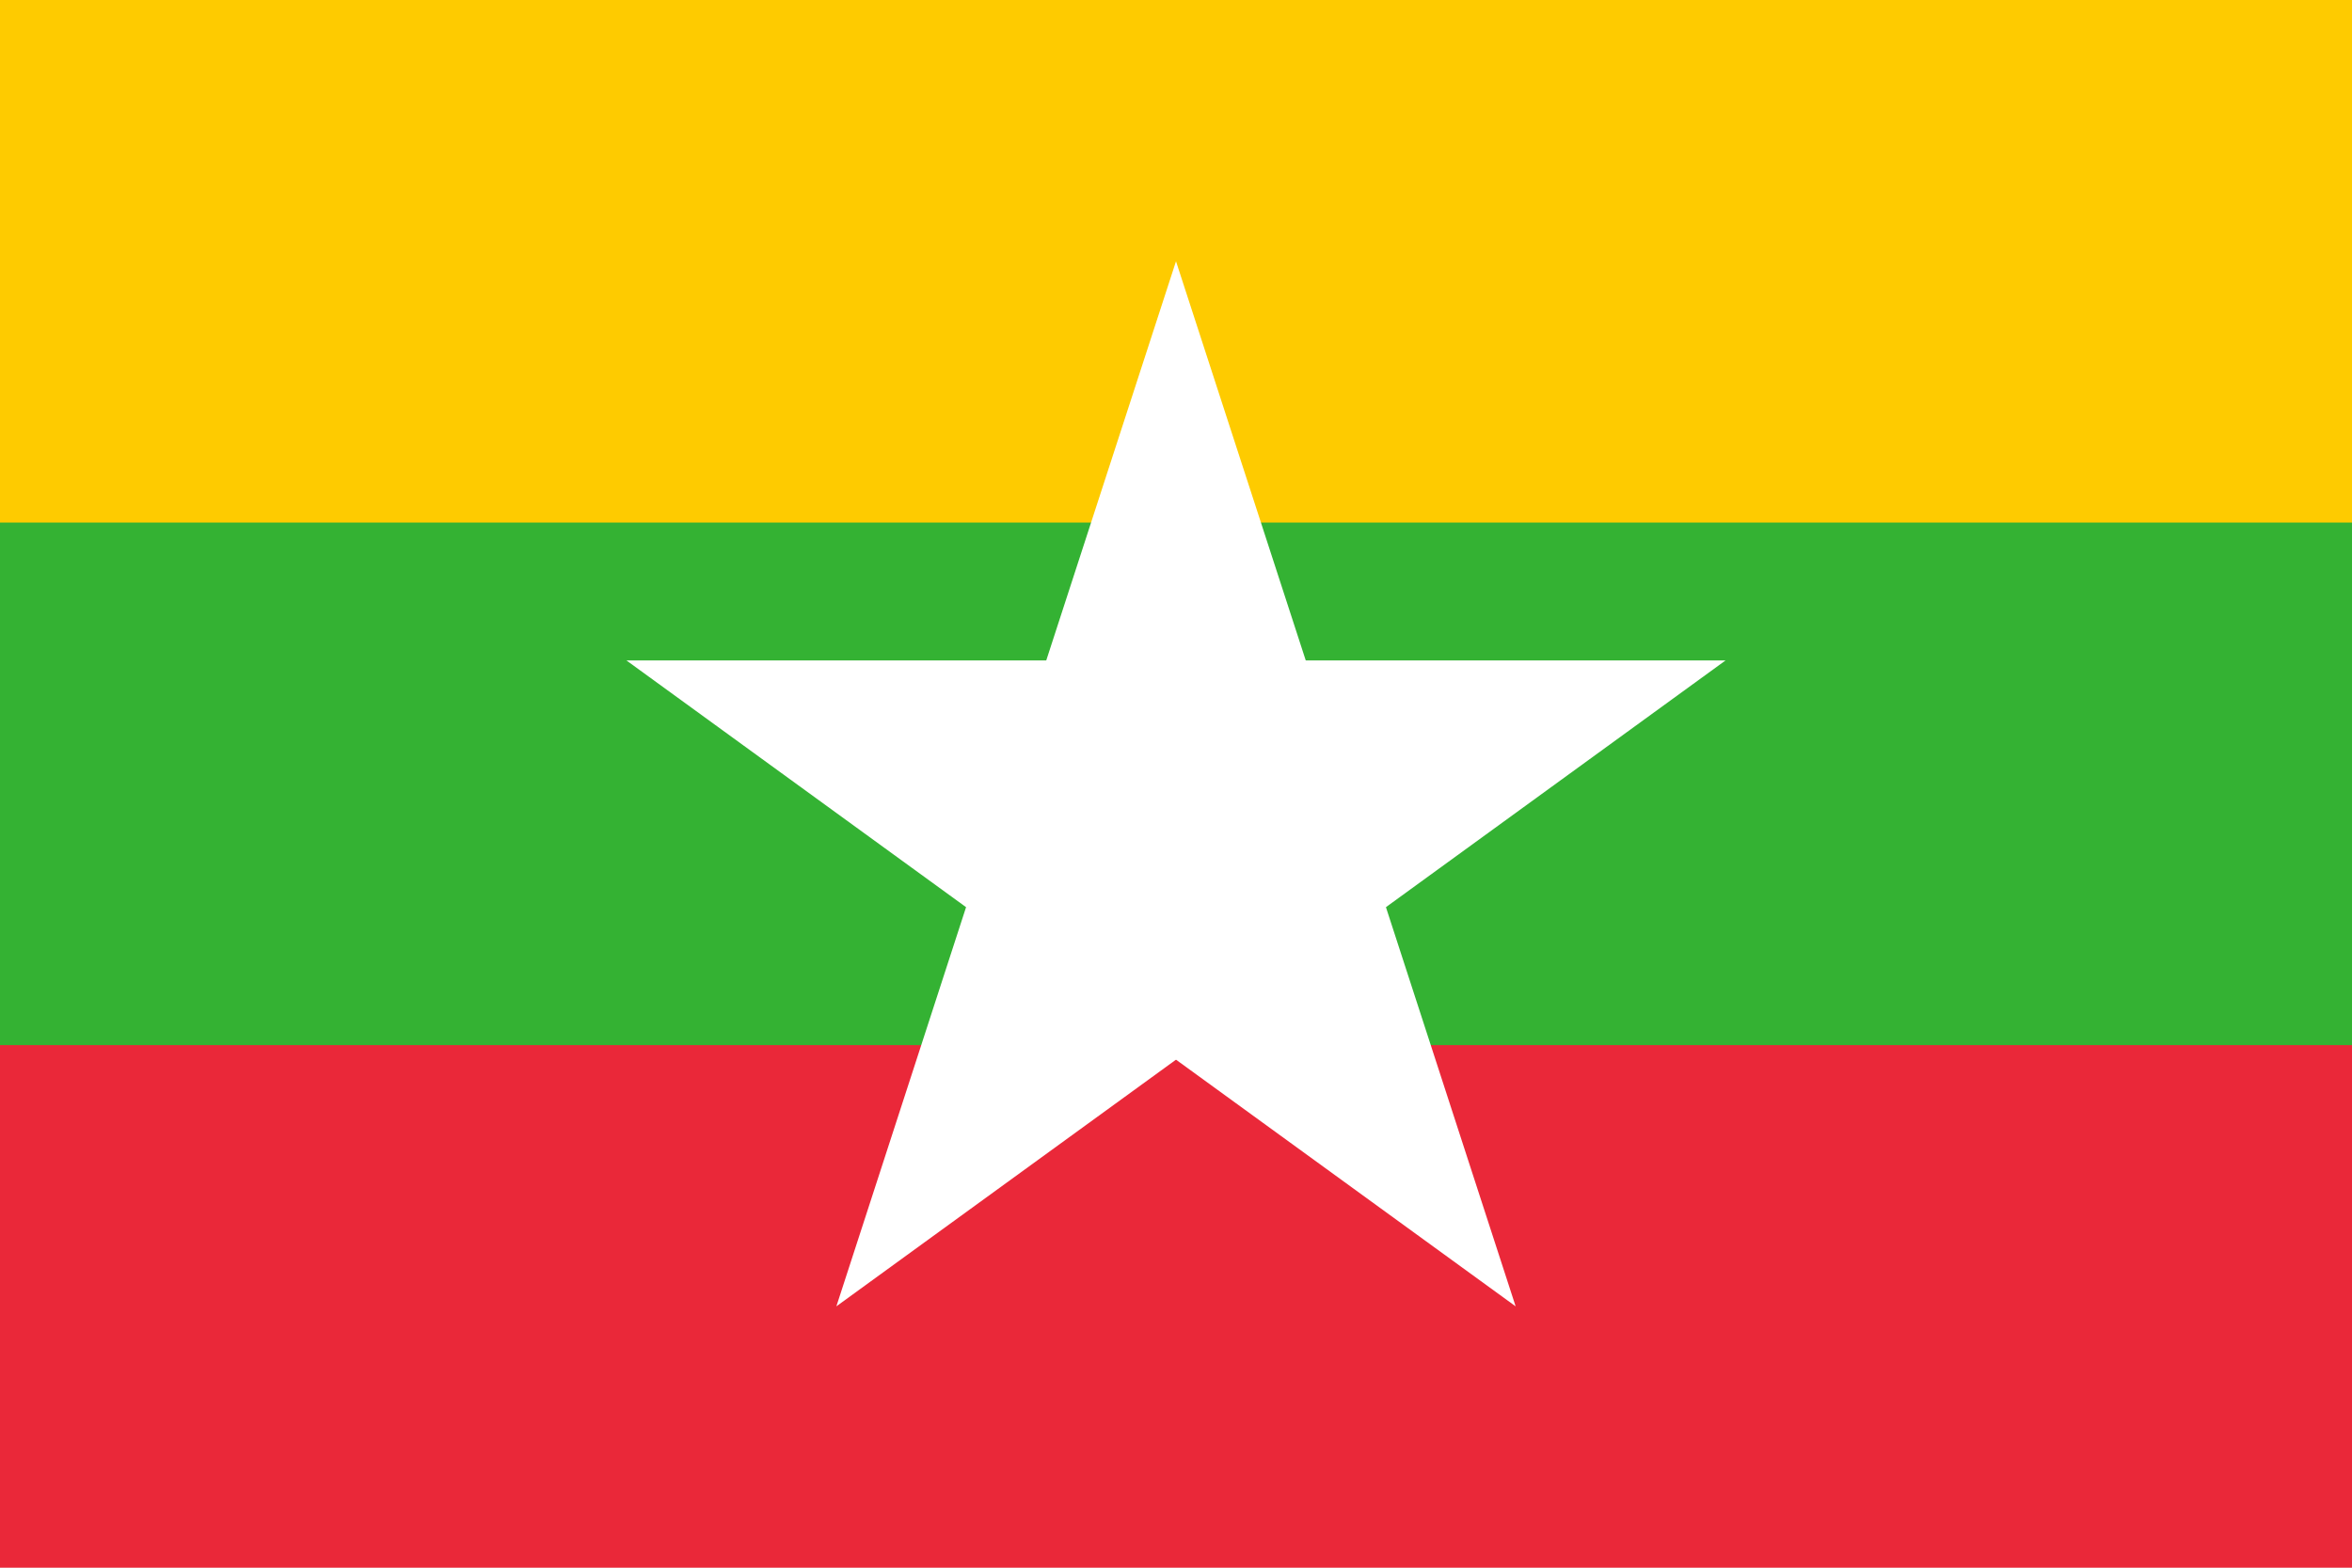
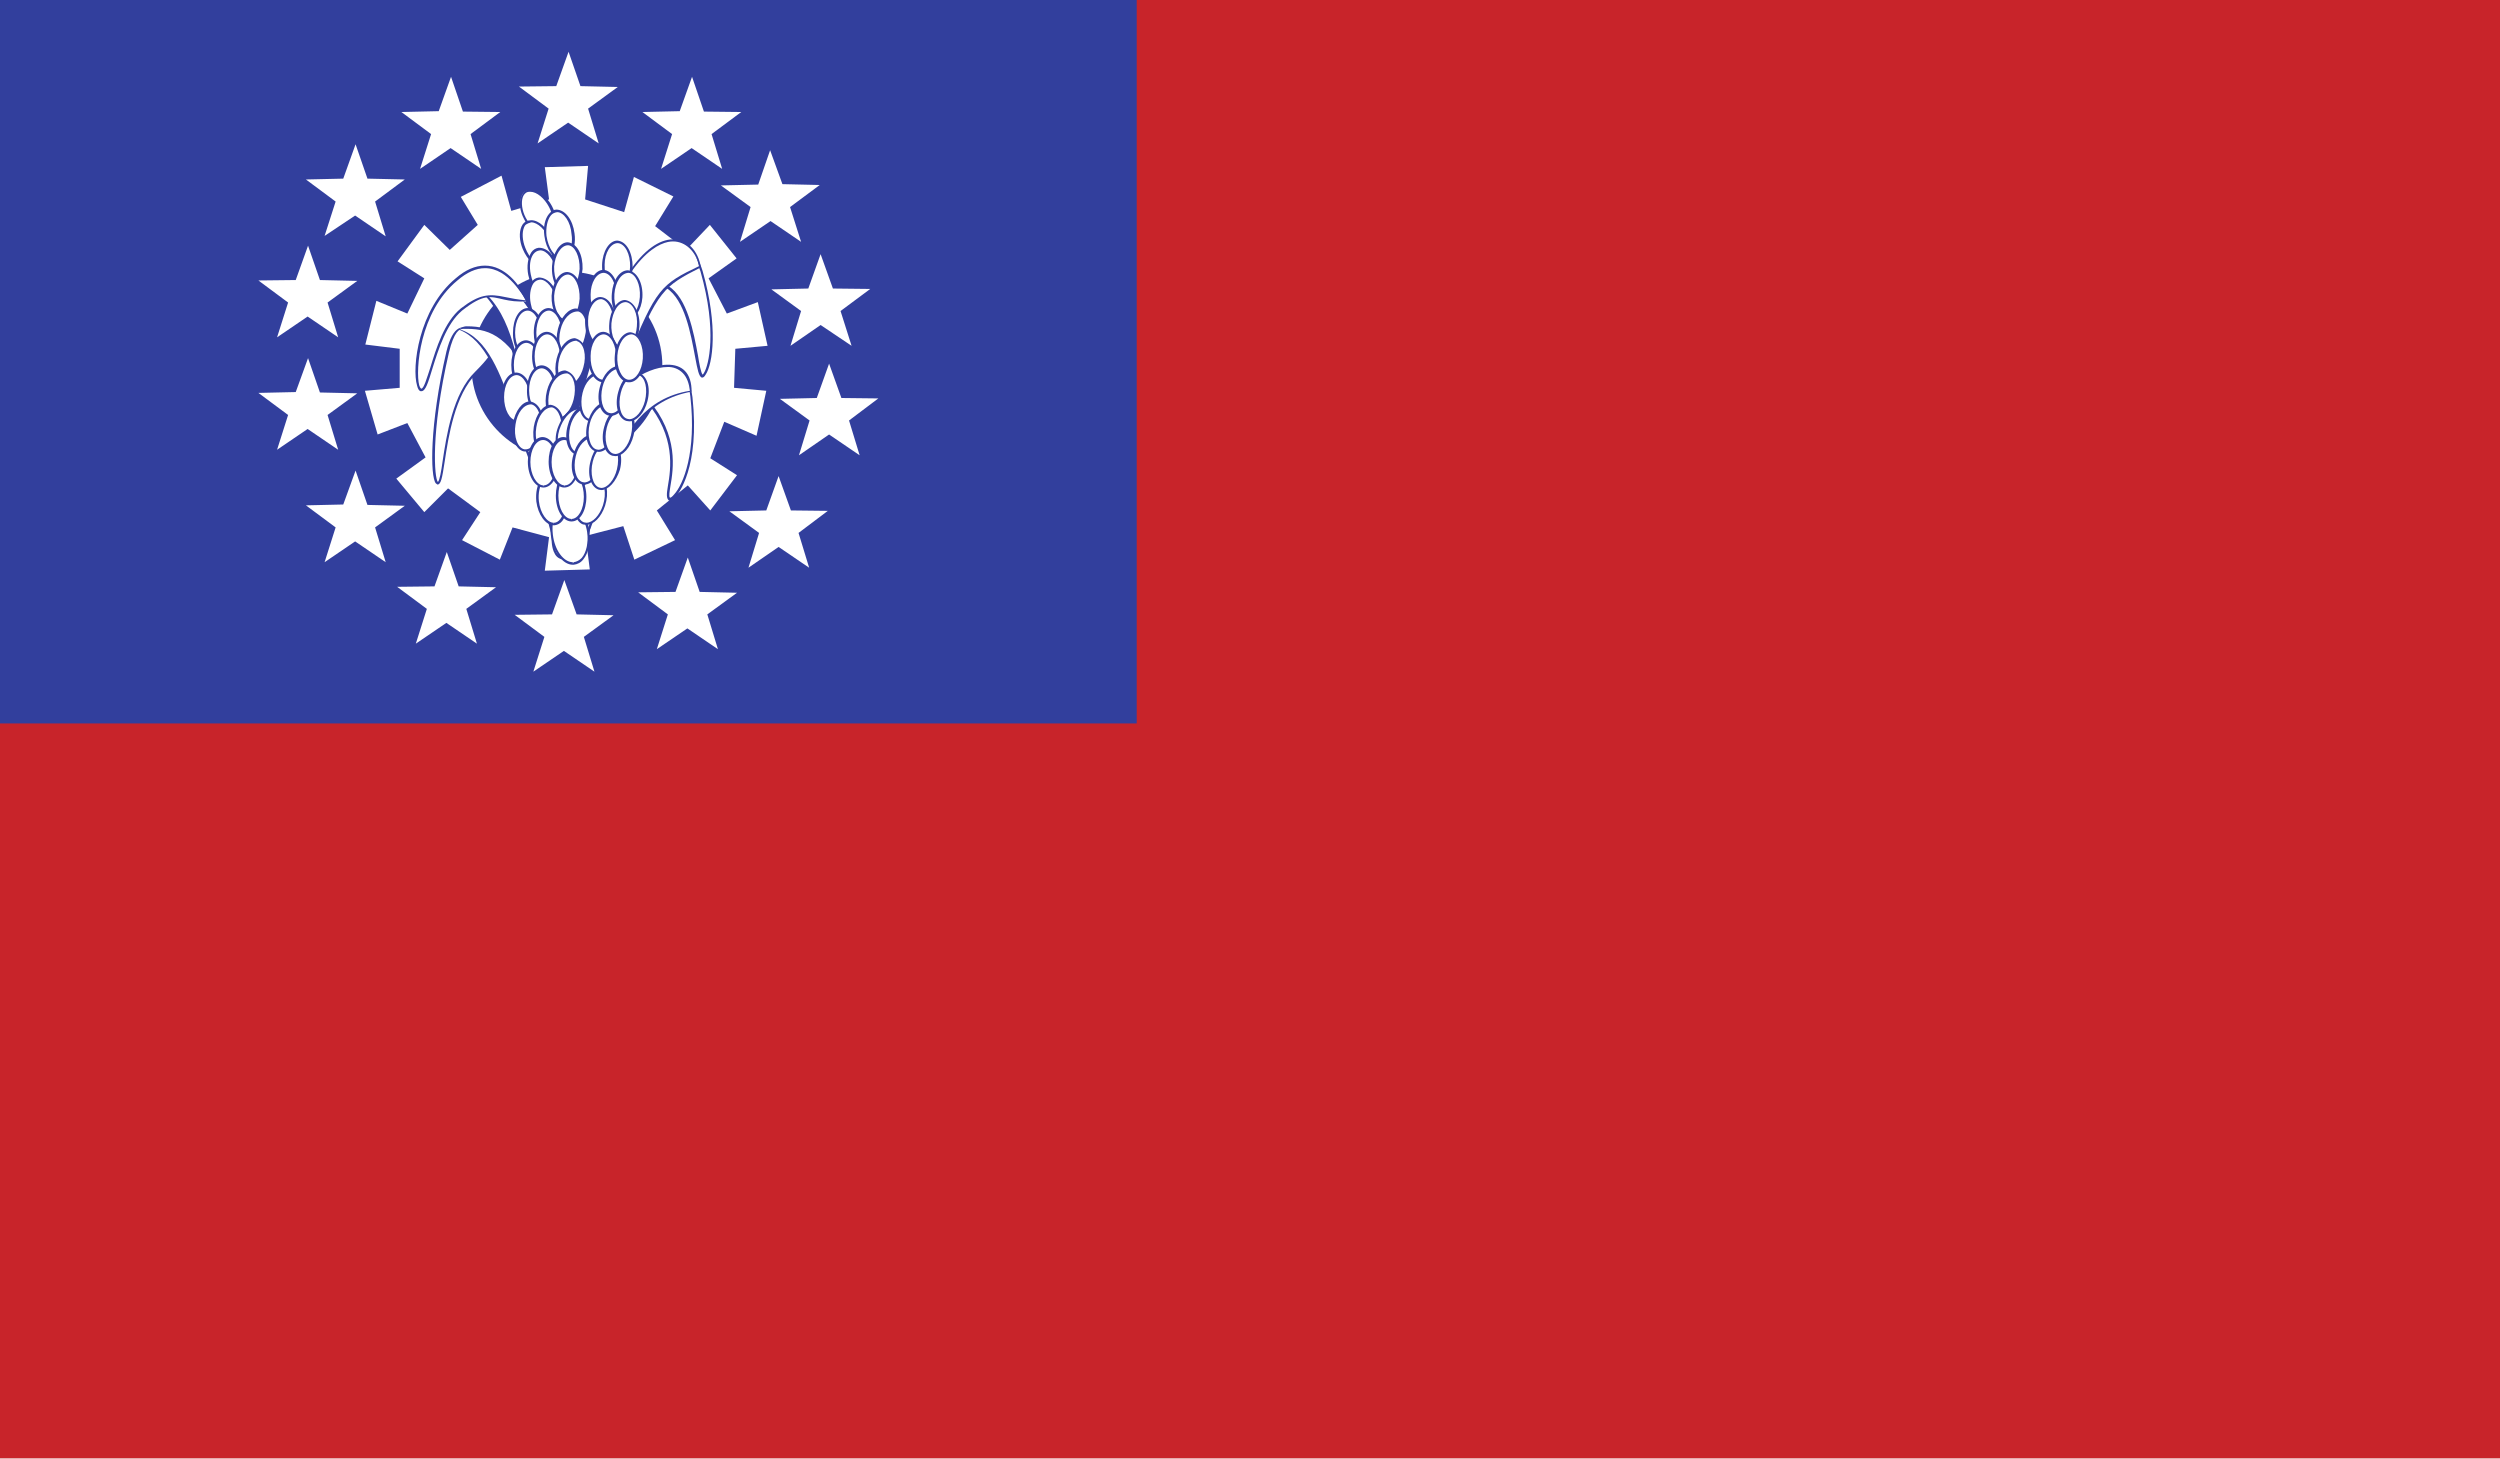
- <svg xmlns="http://www.w3.org/2000/svg" xmlns:xlink="http://www.w3.org/1999/xlink" viewBox="0 0 18 12">
-   <rect width="18" height="6" fill="#FECB00" />
-   <rect width="18" height="6" y="6" fill="#EA2839" />
-   <rect width="18" height="4" y="4" fill="#34B233" />
-   <g transform="translate(9,6.422)scale(4.422)">
-     <polygon id="pt" points="-0.325,0 0,-1 0.325,0" fill="#FFF" />
-     <use xlink:href="#pt" transform="rotate(-144)" />
-     <use xlink:href="#pt" transform="rotate(-72)" />
-     <use xlink:href="#pt" transform="rotate(72)" />
-     <use xlink:href="#pt" transform="rotate(144)" />
-   </g>
+ <svg xmlns="http://www.w3.org/2000/svg" viewBox="0 0 58.92 34.37">
+   <path fill="#c8242a" d="M0 0h58.92v34.37H0z" />
+   <path fill="#323f9d" d="M0 0h26.79v17.05H0z" />
+   <path d="M15.61 8.62c0 1.22-1.01 2.22-2.25 2.22s-2.25-.99-2.25-2.22 1.01-2.22 2.25-2.22 2.25.99 2.25 2.22m-7-.5l.26-1.03.73.3.4-.83-.63-.4.63-.86.6.59.66-.59-.4-.66.96-.5.23.83.89-.27-.1-.76 1.02-.03-.07.79.92.3.23-.83.93.46-.43.7.73.56.56-.59.63.79-.66.47.43.83.73-.27.23 1.03-.76.07-.03.92.76.07-.23 1.06-.76-.33-.33.86.63.4-.63.83-.53-.59-.73.59.43.7-.96.46-.26-.79-.89.23.1.79-1.06.03.1-.79-.86-.23-.3.76-.89-.46.43-.66-.76-.56-.56.56-.66-.79.69-.5-.43-.81-.7.27-.3-1.03.82-.07v-.92l-.81-.1zM14.11 3.38l-.72-.49-.72.49.26-.82-.7-.52.88-.01.29-.81.28.81.88.02-.7.51zM14.01 15.83l-.72-.49-.72.49.26-.82-.7-.52.88-.01.29-.81.29.81.87.02-.7.51zM17.02 3.98l-.72-.49-.72.49.26-.82-.7-.52.88-.02.29-.81.28.82.88.01-.7.52zM16.92 15.3l-.72-.49-.72.49.26-.82-.7-.52.88-.01.29-.81.28.81.88.02-.7.51zM11.34 3.98l-.72-.49-.72.49.26-.82-.7-.52.88-.02.29-.81.28.82.88.01-.7.52zM11.24 15.17l-.72-.49-.72.49.26-.82-.7-.52.88-.01.29-.81.28.81.88.02-.7.51zM9.09 5.57l-.72-.49-.72.48.26-.81-.7-.52.88-.02.29-.81.28.81.88.02-.7.52zM9.09 13.25l-.72-.49-.72.49.26-.82-.7-.52.88-.02.29-.8.28.81.88.02-.7.51zM7.97 7.95l-.72-.49-.72.49.26-.82-.7-.52.88-.01.29-.81.28.81.88.02-.7.51zM7.97 10.6l-.72-.49-.72.49.26-.82-.7-.52.88-.02.29-.8.28.81.88.02-.7.51zM17.44 5.7l.72-.49.72.49-.26-.82.7-.52-.88-.02-.29-.8-.28.81-.88.02.7.51zM17.64 13.38l.71-.49.72.49-.25-.82.69-.52-.87-.01-.29-.81-.29.81-.87.02.7.51zM18.63 8.15l.71-.49.73.49-.26-.82.7-.52-.88-.01-.29-.81-.29.81-.87.02.7.51zM18.83 10.73l.71-.49.72.49-.25-.82.69-.52-.87-.01-.29-.81-.29.81-.87.02.7.51z" fill-rule="evenodd" clip-rule="evenodd" fill="#fff" />
+   <path d="M16.53 6.41c.45 1.59.14 2.45.02 2.47-.15-.07-.17-1.69-.82-2.1-.62-.38-.25-.75-.08-.89.17-.09.69-.15.88.52" fill-rule="evenodd" clip-rule="evenodd" fill="#fff" />
+   <path d="M16.54 8.9c-.07-.03-.1-.18-.16-.5-.1-.53-.24-1.33-.67-1.61-.22-.14-.34-.29-.35-.45-.01-.16.08-.32.27-.49.04-.02.13-.05.26-.05.19 0 .52.08.67.59.37 1.3.24 2.19.07 2.44-.03.05-.05.07-.09.07zm-.65-3.04c-.12 0-.2.03-.23.04-.17.15-.25.29-.24.44.01.14.12.28.33.4.45.28.6 1.1.7 1.64.03.19.07.41.11.45.01-.01.02-.02.03-.04.11-.17.32-.98-.08-2.39-.15-.46-.45-.54-.62-.54" fill="#323f9d" />
+   <path d="M14.81 8.48c-1.16 2.63-.71 4.4-1.15 4.39-.45.01-.57-1.63.26-4.37 1.06-3.45 2.4-3.16 2.56-2.19-.88.41-1 .52-1.67 2.17" fill-rule="evenodd" clip-rule="evenodd" fill="#fff" />
+   <path d="M13.67 12.9c-.08 0-.15-.04-.2-.11-.3-.41-.29-1.92.43-4.3.55-1.78 1.28-2.85 1.97-2.85.33 0 .58.26.65.66-.89.45-1.01.55-1.68 2.19-.68 1.53-.8 2.79-.88 3.55-.06.55-.09.86-.29.86m2.19-7.21c-.25 0-1.11.2-1.91 2.81-.69 2.25-.74 3.84-.44 4.25.04.06.09.09.15.09h.01c.15 0 .18-.3.23-.81.08-.76.21-2.02.89-3.57.67-1.66.79-1.76 1.69-2.19-.08-.34-.32-.58-.62-.58" fill="#323f9d" />
+   <path d="M16.3 9.35c.19 1.7-.38 2.44-.52 2.42-.17-.11.47-1.16-.51-2.32-.56-.65.05-.41.28-.5.21-.02.66-.31.75.4" fill-rule="evenodd" clip-rule="evenodd" fill="#fff" />
+   <path d="M15.78 11.8h-.01c-.07-.05-.06-.16-.03-.34.07-.41.19-1.17-.5-1.99-.2-.23-.27-.36-.23-.44.03-.08.15-.08.28-.08.12 0 .19 0 .24-.02l.15-.03c.08-.02.17-.04.25-.04.22 0 .35.16.39.5.18 1.66-.34 2.29-.4 2.35-.03.04-.09.09-.14.09M15.33 9c-.15 0-.24 0-.26.05-.02.04.01.13.22.38.71.84.58 1.62.51 2.03-.02.13-.04.24-.01.27.02 0 .05-.02.1-.08.21-.23.53-.98.38-2.31-.05-.41-.21-.45-.33-.45-.08 0-.17.02-.24.04-.06.02-.11.03-.15.03-.06.04-.14.04-.22.04z" fill="#323f9d" />
+   <path d="M14.41 11.03c-.45 1.03-.64 2.27-1.16 2.12-.54-.14-.02-1.89.67-3.12.85-1.49 2.38-1.88 2.35-.8-1.05.17-1.52.97-1.86 1.8" fill-rule="evenodd" clip-rule="evenodd" fill="#fff" />
+   <path d="M13.33 13.19c-.03 0-.06 0-.09-.01-.09-.02-.15-.08-.19-.18-.21-.51.26-1.95.84-2.98.71-1.25 1.86-1.68 2.25-1.28.11.11.16.28.16.49-1.06.19-1.52.98-1.86 1.81-.13.29-.24.61-.34.9-.24.7-.43 1.25-.77 1.25m2.4-4.54c-.49 0-1.27.48-1.79 1.4-.56.99-1.05 2.44-.84 2.93.03.08.08.13.15.15.36.1.55-.49.79-1.2.1-.3.21-.61.34-.91.35-.84.82-1.64 1.88-1.81-.02-.17-.07-.32-.17-.42a.474.474 0 0 0-.36-.14" fill="#323f9d" />
+   <path d="M10.55 8.3c-.45 1.93-.35 3.13-.23 3.09.17.02.12-1.84.89-2.6.72-.73.32-.59.15-.86-.33-.14-.59-.54-.81.37" fill-rule="evenodd" clip-rule="evenodd" fill="#fff" />
+   <path d="M10.31 11.42l-.04-.03c-.13-.16-.15-1.36.25-3.1.16-.65.39-.65.67-.49.06.03.12.07.18.09.05.08.11.12.16.16.06.04.11.08.12.15.01.09-.06.23-.42.6-.51.5-.66 1.49-.75 2.08-.06.4-.09.54-.17.54zm.6-3.67c-.08 0-.21.06-.33.56-.44 1.91-.34 2.97-.26 3.05.04-.03.08-.26.11-.48.09-.6.24-1.61.77-2.12.29-.29.41-.46.4-.55 0-.04-.04-.07-.1-.11-.05-.04-.11-.08-.16-.16-.05-.01-.11-.05-.17-.09-.1-.05-.19-.1-.26-.1" fill="#323f9d" />
+   <path d="M12.32 10.38c.53 1.31.88 2.9 1.31 2.69.46-.2-.28-2.42-1.01-3.99-.63-1.24-1.1-1.39-1.79-1.35.81.32 1.07 1.6 1.49 2.65" fill-rule="evenodd" clip-rule="evenodd" fill="#fff" />
+   <path d="M13.56 13.12c-.3 0-.54-.7-.84-1.57-.13-.38-.27-.78-.42-1.15-.09-.22-.17-.45-.25-.67-.31-.88-.6-1.71-1.23-1.96.07-.07.13-.08.18-.08.61 0 1.06.22 1.64 1.38.6 1.27 1.34 3.31 1.12 3.89-.03.07-.07.12-.12.14-.02.01-.05.02-.08.02M11 7.75c-.06 0-.11 0-.17.01.67.21.96 1.05 1.28 1.94.08.22.16.45.24.67.16.38.29.78.42 1.16.27.79.53 1.54.79 1.54.02 0 .04-.01.07-.02.04-.02.07-.05.09-.11.19-.5-.43-2.39-1.12-3.84-.58-1.13-1.01-1.35-1.6-1.35" fill="#323f9d" />
+   <path d="M12.41 9.66c.4 1.66.57 3.65 1.03 3.45.48-.18-.01-2.98-.59-4.98-.5-1.59-1.27-1.57-1.98-1.61 1.14.55 1.24 1.8 1.54 3.14" fill-rule="evenodd" clip-rule="evenodd" fill="#fff" />
+   <path d="M13.38 13.15c-.32 0-.49-.89-.7-2.02-.09-.48-.19-.98-.3-1.46-.04-.19-.08-.37-.12-.55-.24-1.13-.44-2.1-1.4-2.58l.11-.05c.67.04 1.43.08 1.91 1.63.55 1.91 1.11 4.82.57 5.02l-.07.01zm-2.5-6.61c1 .44 1.21 1.42 1.45 2.56.04.18.08.36.12.55.12.48.21.99.3 1.46.19 1.02.37 1.97.64 1.97v.03l.05-.04c.43-.16.03-2.74-.61-4.95-.47-1.5-1.18-1.54-1.86-1.59l-.09.01z" fill="#323f9d" />
+   <path d="M10.76 6.58c-1.04.86-1.03 2.58-.84 2.61.21.04.32-1.37.95-1.89.67-.54.77-.24 1.53-.19-.2-.44-.79-1.26-1.64-.53" fill-rule="evenodd" clip-rule="evenodd" fill="#fff" />
+   <path d="M9.93 9.22h-.01c-.04 0-.07-.05-.09-.13-.13-.43.04-1.81.91-2.53.23-.2.46-.3.69-.3.46 0 .82.43 1 .84-.25.02-.41-.01-.55-.04-.32-.07-.47-.15-.99.26-.37.31-.56.92-.7 1.37-.1.33-.16.53-.26.53m1.5-2.9c-.21 0-.43.1-.65.29-.9.74-.99 2.13-.9 2.47.02.06.04.08.05.08.06 0 .13-.25.21-.49.14-.46.33-1.08.72-1.4.44-.34.67-.35 1.04-.27.14.03.3.06.51.08-.09-.09-.42-.76-.98-.76" fill="#323f9d" />
+   <path d="M12.97 4.87c.14.28.12.56-.05.64-.17.07-.41-.09-.56-.37-.14-.28-.12-.56.04-.64.18-.07.43.09.57.37" fill-rule="evenodd" clip-rule="evenodd" fill="#fff" />
+   <path d="M12.84 5.56c-.17 0-.38-.16-.49-.4-.1-.19-.12-.38-.07-.52.03-.07.07-.13.13-.16.18-.08.45.1.6.38.1.19.12.38.07.52-.04.07-.08.13-.14.16-.03.01-.07.02-.1.02m-.34-1.04c-.03 0-.05 0-.08.01-.04.02-.08.06-.1.12-.04.12-.02.31.07.48.13.26.37.42.52.35.05-.02.08-.06.1-.12.04-.13.02-.31-.07-.48-.11-.21-.29-.36-.44-.36" fill="#323f9d" />
+   <path d="M12.97 5.63c.11.29.07.57-.1.63-.17.06-.4-.12-.52-.41s-.07-.57.1-.63c.17-.06.41.13.52.41" fill-rule="evenodd" clip-rule="evenodd" fill="#fff" />
+   <path d="M12.8 6.31c-.18 0-.37-.18-.48-.44-.08-.19-.09-.39-.03-.53.03-.07.08-.12.15-.14l.08-.01c.18 0 .38.18.48.44.08.2.09.39.03.53-.03.07-.08.12-.15.14l-.08.01zm-.28-1.07c-.11.03-.15.06-.17.12-.05.12-.04.31.03.48.09.24.27.41.43.41v.03l.06-.04c.05-.02.09-.05.11-.11.05-.12.04-.3-.03-.49-.1-.23-.28-.4-.43-.4" fill="#323f9d" />
+   <path d="M13.51 5.51c.04.31-.08.57-.26.59-.18.02-.36-.22-.4-.53-.04-.31.08-.57.26-.59.18-.02.36.22.4.53" fill-rule="evenodd" clip-rule="evenodd" fill="#fff" />
+   <path d="M13.24 6.12c-.19 0-.37-.24-.41-.56-.03-.21.01-.4.11-.52.05-.06.11-.1.17-.1.21 0 .39.24.43.56.03.21-.01.4-.11.52-.05.06-.11.1-.17.1h-.02zM13.13 5c-.06.01-.11.03-.15.08-.08.1-.12.29-.1.48.04.28.19.51.35.51v.03l.01-.03c.05 0 .1-.03.14-.08.08-.1.12-.29.09-.47-.02-.29-.18-.52-.34-.52" fill="#323f9d" />
+   <path d="M13.14 6.37c.06.31-.03.58-.21.6-.18.03-.38-.2-.44-.5s.03-.58.21-.6c.18-.03.37.2.44.5" fill-rule="evenodd" clip-rule="evenodd" fill="#fff" />
+   <path d="M12.89 7.01c-.19 0-.38-.23-.44-.53-.04-.2-.01-.4.07-.53.04-.06.1-.1.17-.11.23-.01.41.22.47.52.04.2.02.4-.07.52-.04.07-.1.1-.17.11l-.03.02zm-.16-1.11c-.08.01-.12.04-.16.09-.08.11-.1.29-.06.48.05.27.22.48.38.48v.03l.03-.03c.05-.01.1-.04.13-.09.08-.11.1-.29.06-.48-.06-.27-.22-.48-.38-.48" fill="#323f9d" />
+   <path d="M13.14 7.07c.06.31-.03.58-.21.6-.18.03-.38-.2-.44-.5-.06-.31.03-.58.21-.61.18-.02.37.2.44.51" fill-rule="evenodd" clip-rule="evenodd" fill="#fff" />
+   <path d="M12.89 7.7c-.19 0-.37-.23-.43-.53-.04-.21-.02-.4.07-.52.04-.07.1-.1.17-.11.22 0 .41.23.47.52.04.2.01.4-.07.52-.04.06-.1.1-.17.11l-.04.01zm-.16-1.11c-.08.01-.12.04-.16.09-.07.11-.1.29-.06.48.05.27.22.48.38.48v.03l.03-.03c.05-.01.1-.04.13-.09.08-.11.1-.29.06-.48-.06-.27-.22-.48-.38-.48" fill="#323f9d" />
+   <path d="M13.69 6.34c-.02.31-.18.55-.36.53-.18-.02-.32-.28-.3-.59.02-.31.18-.55.36-.53.18.02.31.28.3.59" fill-rule="evenodd" clip-rule="evenodd" fill="#fff" />
+   <path d="M13.35 6.9h-.02c-.2-.02-.34-.29-.32-.63.02-.31.18-.56.37-.56.22.02.36.29.35.63-.03.32-.19.56-.38.56m.04-1.12c-.17 0-.31.23-.33.5-.01.3.11.55.27.57l.02.03v-.03c.16 0 .29-.23.31-.51.01-.29-.11-.55-.27-.56z" fill="#323f9d" />
+   <path d="M13.69 7.04c-.02.31-.18.55-.36.53-.18-.02-.32-.28-.3-.59.02-.31.18-.55.36-.53.18.01.31.28.3.59" fill-rule="evenodd" clip-rule="evenodd" fill="#fff" />
+   <path d="M13.35 7.6h-.02c-.2-.02-.34-.3-.33-.63.02-.31.18-.56.37-.56.22.02.36.29.35.63-.02.32-.18.56-.37.56m.04-1.13c-.17 0-.31.23-.33.5-.01.29.11.55.27.56l.02.03v-.02c.16 0 .29-.22.31-.5.01-.3-.11-.55-.27-.57z" fill="#323f9d" />
+   <path d="M12.77 7.87c0 .31-.15.56-.33.55-.18-.01-.33-.27-.33-.58 0-.31.15-.56.33-.55.18.01.33.27.33.58" fill-rule="evenodd" clip-rule="evenodd" fill="#fff" />
+   <path d="M12.45 8.45h-.01c-.2-.01-.36-.28-.35-.61 0-.33.15-.58.35-.58.21.01.37.28.37.61-.01.32-.17.58-.36.58m-.01-1.13c-.17 0-.3.23-.3.52 0 .29.14.54.3.55l.01.03v-.03c.16 0 .29-.23.29-.52 0-.29-.13-.54-.3-.55" fill="#323f9d" />
+   <path d="M13.27 7.87c0 .31-.15.56-.33.55-.18-.01-.33-.27-.33-.58 0-.31.15-.56.33-.55.18.01.33.27.33.58" fill-rule="evenodd" clip-rule="evenodd" fill="#fff" />
+   <path d="M12.94 8.45h-.01c-.2-.01-.35-.27-.35-.61 0-.33.16-.58.35-.58.21.01.37.28.36.61 0 .33-.15.58-.35.58m0-1.13c-.17 0-.3.23-.3.52 0 .29.13.54.3.55l.01.03v-.03c.16 0 .29-.23.29-.52 0-.29-.14-.54-.3-.55" fill="#323f9d" />
+   <path d="M13.81 7.96c-.08.3-.28.5-.46.45-.17-.05-.25-.34-.17-.64.08-.3.28-.5.46-.45.17.05.25.33.17.64" fill-rule="evenodd" clip-rule="evenodd" fill="#fff" />
+   <path d="M13.41 8.44l-.07-.01c-.19-.06-.27-.36-.19-.68.07-.28.25-.48.43-.48.26.07.34.37.26.69-.07.28-.25.48-.43.48m.21-1.1c-.19 0-.35.18-.41.43-.07.28 0 .56.15.61l.05.01c.15 0 .31-.19.37-.44.08-.29.01-.56-.15-.61h-.01z" fill="#323f9d" />
+   <path d="M12.74 8.63c0 .31-.15.56-.33.55-.18-.01-.33-.27-.33-.58 0-.31.15-.56.33-.55.18.01.33.27.33.58" fill-rule="evenodd" clip-rule="evenodd" fill="#fff" />
+   <path d="M12.42 9.21h-.02c-.2-.01-.35-.27-.35-.61 0-.33.15-.58.35-.58.21.01.37.28.36.61 0 .33-.15.58-.34.58m-.01-1.13c-.17 0-.3.23-.3.52 0 .29.13.54.3.55l.01.03v-.03c.16 0 .29-.23.29-.52 0-.29-.13-.54-.3-.55" fill="#323f9d" />
+   <path d="M13.23 8.43c0 .31-.15.56-.33.55-.18-.01-.33-.27-.33-.58 0-.31.15-.56.33-.55.19.01.33.27.33.58" fill-rule="evenodd" clip-rule="evenodd" fill="#fff" />
+   <path d="M12.91 9.01h-.01c-.2-.01-.36-.28-.36-.61 0-.33.15-.58.35-.58.21.01.37.28.36.61.01.33-.15.58-.34.58m-.01-1.13c-.17 0-.3.23-.3.52 0 .29.13.54.3.55l.01.03v-.03c.16 0 .29-.23.29-.52 0-.29-.13-.54-.3-.55z" fill="#323f9d" />
+   <path d="M13.78 8.65c-.08.3-.28.5-.46.45-.17-.05-.25-.34-.17-.64.08-.3.28-.5.46-.45.17.05.25.34.17.64" fill-rule="evenodd" clip-rule="evenodd" fill="#fff" />
+   <path d="M13.38 9.14l-.07-.01c-.19-.06-.27-.36-.19-.68.07-.28.25-.48.43-.48.26.07.34.37.26.69-.08.27-.26.48-.43.48m.21-1.11c-.19 0-.35.19-.41.43-.07.28 0 .56.15.61l.05.01c.15 0 .31-.19.37-.43.08-.28.01-.56-.15-.61-.01 0-.01-.01-.01-.01" fill="#323f9d" />
+   <path d="M13.85 12.54c.05.39-.1.72-.34.74-.24.02-.46-.29-.51-.68-.05-.39.11-.72.34-.74.24-.01.47.29.51.68" fill-rule="evenodd" clip-rule="evenodd" fill="#fff" />
+   <path d="M13.5 13.31c-.24 0-.47-.31-.52-.71-.03-.26.02-.5.14-.64.06-.08.14-.12.23-.13.27 0 .5.31.54.7.03.26-.02.5-.14.65-.06.08-.14.12-.23.13h-.02zm-.14-1.42c-.09.01-.15.04-.2.11-.11.13-.16.36-.13.6.04.36.25.65.47.65v.03l.02-.03c.07-.01.13-.04.19-.1.11-.13.16-.36.13-.6-.06-.37-.27-.66-.48-.66" fill="#323f9d" />
+   <path d="M12.51 9.39c0 .31-.15.56-.33.55-.18-.01-.33-.27-.33-.58 0-.31.15-.56.33-.55.18.01.33.27.33.58" fill-rule="evenodd" clip-rule="evenodd" fill="#fff" />
+   <path d="M12.18 9.97h-.01c-.2-.01-.36-.28-.35-.61 0-.33.15-.58.35-.58.21.01.37.28.37.61-.01.33-.16.58-.36.58m0-1.13c-.17 0-.3.23-.3.52 0 .29.13.54.3.55l.01.03v-.03c.16 0 .29-.23.29-.52 0-.29-.14-.54-.3-.55z" fill="#323f9d" />
+   <path d="M13.1 9.23c0 .31-.15.56-.33.55-.18-.01-.33-.27-.33-.58 0-.31.15-.56.33-.55.18.01.33.27.33.58" fill-rule="evenodd" clip-rule="evenodd" fill="#fff" />
+   <path d="M12.78 9.8h-.01c-.2-.01-.36-.28-.35-.61 0-.33.15-.58.35-.58.21.01.37.28.36.61 0 .33-.16.58-.35.58m-.01-1.12c-.17 0-.3.23-.3.52 0 .29.14.54.3.55l.01.03v-.03c.16 0 .29-.23.29-.52 0-.3-.13-.54-.3-.55z" fill="#323f9d" />
+   <path d="M13.55 9.41c-.08.3-.28.5-.46.45-.17-.05-.25-.34-.17-.64.08-.3.28-.5.46-.45.17.05.25.34.17.64" fill-rule="evenodd" clip-rule="evenodd" fill="#fff" />
+   <path d="M13.15 9.9l-.07-.01c-.19-.06-.27-.36-.19-.68.07-.28.25-.48.43-.48.26.07.34.37.26.69-.08.27-.26.48-.43.48m.21-1.1c-.19 0-.35.18-.41.43-.07.28 0 .56.15.61l.05.01c.15 0 .31-.19.37-.44.07-.29.01-.56-.15-.61h-.01z" fill="#323f9d" />
+   <path d="M12.76 10.12c-.05.31-.23.53-.41.49-.18-.04-.28-.31-.24-.62.05-.31.23-.53.41-.49.19.04.29.31.24.62" fill-rule="evenodd" clip-rule="evenodd" fill="#fff" />
+   <path d="M12.39 10.64h-.04c-.2-.04-.31-.33-.26-.66.05-.3.22-.52.4-.52.24.04.35.34.3.66-.04.3-.22.52-.4.52m.13-1.11c-.18 0-.33.2-.37.47-.05.29.05.56.21.59h.03c.15 0 .3-.21.34-.47.05-.29-.05-.56-.21-.59z" fill="#323f9d" />
+   <path d="M13.25 10.2c-.05.31-.23.53-.41.49-.18-.04-.28-.32-.24-.62.05-.31.23-.53.41-.49.19.03.29.31.24.62" fill-rule="evenodd" clip-rule="evenodd" fill="#fff" />
+   <path d="M12.88 10.72h-.04c-.2-.04-.31-.33-.26-.66.05-.3.22-.52.4-.52.24.04.35.34.3.66-.05.3-.22.52-.4.52m.13-1.12c-.18 0-.33.21-.37.47-.05.29.05.56.21.59h.03c.15 0 .3-.21.34-.47.05-.28-.05-.55-.21-.59z" fill="#323f9d" />
+   <path d="M13.79 10.3c-.12.29-.36.45-.52.37-.16-.08-.19-.38-.07-.66.12-.29.36-.45.52-.37.16.08.19.37.07.66" fill-rule="evenodd" clip-rule="evenodd" fill="#fff" />
+   <path d="M13.36 10.72c-.04 0-.07-.01-.1-.02-.18-.09-.22-.4-.08-.7.13-.3.38-.48.56-.39.18.09.21.4.09.7-.12.24-.3.41-.47.41m.27-1.07c-.14 0-.31.15-.41.38-.12.27-.09.55.06.63.14.06.37-.1.48-.36.12-.27.09-.55-.06-.63-.02-.02-.04-.02-.07-.02" fill="#323f9d" />
+   <path d="M13.33 11.77c.04.31-.08.57-.26.58-.18.01-.36-.23-.4-.54-.04-.31.08-.57.26-.58.18-.01.36.23.4.54" fill-rule="evenodd" clip-rule="evenodd" fill="#fff" />
+   <path d="M13.05 12.38c-.19 0-.37-.25-.41-.56-.02-.21.02-.4.11-.52.05-.06.11-.09.18-.1.21 0 .39.25.43.56.03.21-.02.4-.11.52-.05.06-.11.09-.18.1h-.02zm-.1-1.12a.19.19 0 0 0-.15.08c-.08.1-.12.28-.1.47.03.28.19.51.35.51v.03l.01-.03c.05 0 .1-.03.14-.08.08-.1.12-.28.1-.47-.03-.28-.19-.51-.35-.51" fill="#323f9d" />
+   <path d="M14.23 11.91c-.1.3-.31.48-.48.42-.17-.06-.23-.36-.13-.65.1-.3.31-.48.48-.42.17.06.23.36.13.65" fill-rule="evenodd" clip-rule="evenodd" fill="#fff" />
+   <path d="M13.82 12.37l-.08-.01c-.19-.07-.25-.38-.15-.69.09-.27.27-.45.44-.45l.08.01c.19.07.25.38.15.69-.09.27-.27.45-.44.45m.25-1.08c-.2 0-.35.17-.43.4-.09.28-.04.56.12.62l.06.01c.15 0 .31-.17.39-.41.09-.28.04-.56-.11-.62h-.03z" fill="#323f9d" />
+   <path d="M13.79 11.71c0 .31-.15.56-.33.55-.18-.01-.33-.27-.33-.58 0-.31.15-.56.33-.55.18.01.33.27.33.58" fill-rule="evenodd" clip-rule="evenodd" fill="#fff" />
+   <path d="M13.47 12.29h-.01c-.2-.01-.36-.27-.36-.61 0-.33.15-.58.35-.58.21.01.37.28.37.61 0 .33-.15.58-.35.58m-.01-1.13c-.17 0-.3.23-.3.52 0 .29.13.54.3.55l.01.03v-.03c.16 0 .29-.23.29-.52 0-.3-.13-.54-.3-.55" fill="#323f9d" />
+   <path d="M13.13 10.92c0 .31-.15.56-.33.55-.18-.01-.33-.27-.33-.58 0-.31.15-.56.33-.55.18.01.33.26.33.58" fill-rule="evenodd" clip-rule="evenodd" fill="#fff" />
+   <path d="M12.81 11.49h-.01c-.2-.01-.36-.28-.36-.61 0-.33.15-.58.35-.58.21.01.37.28.37.61 0 .33-.16.58-.35.58m-.01-1.12c-.17 0-.3.23-.3.52 0 .29.14.54.3.55l.01.03v-.03c.16 0 .29-.23.29-.52 0-.3-.13-.55-.3-.55" fill="#323f9d" />
+   <path d="M13.63 10.92c0 .31-.15.56-.33.55-.18-.01-.33-.27-.33-.58 0-.31.15-.56.33-.55.18.01.33.26.33.58" fill-rule="evenodd" clip-rule="evenodd" fill="#fff" />
+   <path d="M13.3 11.49h-.01c-.2-.01-.36-.28-.36-.61 0-.33.15-.58.35-.58.21.01.37.28.37.61 0 .33-.15.58-.35.58m0-1.12c-.17 0-.3.23-.3.52 0 .29.14.54.3.55l.01.03v-.03c.16 0 .29-.23.29-.52 0-.3-.14-.55-.3-.55" fill="#323f9d" />
+   <path d="M14.04 10.24c-.08.3-.28.5-.46.45-.17-.05-.25-.34-.17-.64.08-.3.28-.5.46-.45.17.05.25.34.17.64" fill-rule="evenodd" clip-rule="evenodd" fill="#fff" />
+   <path d="M13.64 10.72l-.07-.01c-.19-.06-.28-.36-.19-.68.07-.28.25-.48.43-.48.25.07.34.37.26.69-.07.28-.25.48-.43.48m.21-1.1c-.19 0-.35.19-.41.43-.07.28 0 .56.15.61l.05.01c.15 0 .31-.19.37-.44.07-.28 0-.56-.15-.61h-.01z" fill="#323f9d" />
+   <path d="M14.17 10.93c-.08.3-.28.5-.46.45-.17-.05-.25-.34-.17-.64.08-.3.28-.5.46-.45.17.05.25.34.17.64" fill-rule="evenodd" clip-rule="evenodd" fill="#fff" />
+   <path d="M13.77 11.42l-.07-.01c-.19-.06-.28-.36-.19-.68.07-.28.25-.48.43-.48.26.07.34.37.26.69-.07.28-.25.48-.43.48m.21-1.1c-.19 0-.35.18-.41.43-.07.28 0 .56.15.61l.05.01c.15 0 .31-.19.37-.44.07-.29.01-.56-.15-.61h-.01z" fill="#323f9d" />
+   <path d="M14.57 11.06c-.08.3-.28.5-.46.45-.17-.05-.25-.34-.17-.64.08-.3.28-.5.46-.45.17.05.25.34.17.64" fill-rule="evenodd" clip-rule="evenodd" fill="#fff" />
+   <path d="M14.17 11.55l-.06-.01c-.19-.06-.28-.36-.19-.68.07-.28.25-.48.43-.48.26.07.34.37.26.69-.09.28-.27.48-.44.48m.21-1.1c-.19 0-.35.18-.41.43-.07.28 0 .56.15.61l.05.01c.15 0 .31-.19.37-.44.07-.29 0-.56-.15-.61h-.01z" fill="#323f9d" />
+   <path d="M14.34 9.44c-.08.3-.28.5-.46.45-.17-.05-.25-.34-.17-.64.08-.3.28-.5.46-.45.17.05.25.34.17.64" fill-rule="evenodd" clip-rule="evenodd" fill="#fff" />
+   <path d="M13.94 9.93l-.07-.01c-.19-.06-.28-.36-.19-.68.07-.28.25-.48.43-.48.26.07.34.36.26.69-.08.28-.26.48-.43.48m.2-1.1c-.19 0-.35.18-.41.43-.07.28 0 .56.15.61l.05.01c.15 0 .31-.19.37-.43.07-.29 0-.56-.15-.61h-.01z" fill="#323f9d" />
+   <path d="M14.88 6.29c-.01.31-.16.55-.34.54-.18-.01-.32-.27-.31-.59.01-.31.16-.55.34-.54.18.02.32.28.31.59" fill-rule="evenodd" clip-rule="evenodd" fill="#fff" />
+   <path d="M14.55 6.86h-.02c-.2-.01-.35-.28-.34-.62.01-.32.17-.57.36-.57.22.02.36.29.36.62-.01.32-.17.57-.36.57m.01-1.13c-.17 0-.31.23-.31.51-.01.3.12.54.29.56l.01.03V6.8c.16 0 .29-.23.3-.51.01-.3-.12-.55-.29-.56z" fill="#323f9d" />
+   <path d="M14.5 10.17c-.08.3-.28.5-.46.45-.17-.05-.25-.34-.17-.64.08-.3.28-.5.46-.45.17.05.25.34.17.64" fill-rule="evenodd" clip-rule="evenodd" fill="#fff" />
+   <path d="M14.11 10.65l-.07-.01c-.19-.06-.28-.36-.19-.68.07-.28.25-.48.43-.48.26.07.34.37.26.69-.08.28-.26.48-.43.48m.2-1.1c-.19 0-.35.19-.41.43-.07.28 0 .56.15.61l.05.01c.15 0 .31-.19.37-.44.07-.28 0-.56-.15-.61h-.01z" fill="#323f9d" />
+   <path d="M14.9 10.27c-.08.3-.28.5-.46.45-.17-.05-.25-.34-.17-.64.08-.3.28-.5.46-.45.17.05.25.34.17.64" fill-rule="evenodd" clip-rule="evenodd" fill="#fff" />
+   <path d="M14.5 10.75l-.07-.01c-.19-.06-.28-.36-.19-.68.07-.28.25-.48.43-.48.26.07.34.37.26.69-.07.28-.25.48-.43.48m.21-1.1c-.19 0-.35.19-.41.43-.07.28 0 .56.15.61l.05.01c.15 0 .31-.19.37-.44.07-.28.01-.56-.15-.61h-.01z" fill="#323f9d" />
+   <path d="M14.55 6.98c-.01.31-.16.56-.35.54-.18-.01-.32-.27-.31-.59.01-.31.16-.55.34-.54.19.02.33.28.32.59" fill-rule="evenodd" clip-rule="evenodd" fill="#fff" />
+   <path d="M14.22 7.55h-.02c-.2-.02-.35-.29-.34-.62.01-.32.17-.57.36-.57.21.01.36.29.36.62-.01.32-.17.57-.36.57m.01-1.12c-.17 0-.31.23-.31.51-.01.29.12.54.29.56l.01.03V7.5c.16 0 .3-.23.3-.51.01-.3-.12-.55-.29-.56z" fill="#323f9d" />
+   <path d="M15.11 7c-.02.31-.19.55-.37.52-.18-.02-.31-.29-.29-.6.02-.31.19-.55.37-.52.19.02.31.29.29.6" fill-rule="evenodd" clip-rule="evenodd" fill="#fff" />
+   <path d="M14.76 7.55h-.03c-.2-.02-.34-.31-.31-.63.02-.31.18-.55.38-.55.22.03.36.31.34.64-.02.3-.19.54-.38.54m.06-1.12c-.18 0-.32.22-.34.5-.02.29.1.55.26.57h.02c.16 0 .3-.22.32-.5.02-.29-.1-.55-.26-.57z" fill="#323f9d" />
+   <path d="M14.48 7.61c-.01.31-.16.55-.34.54-.18-.01-.32-.27-.31-.59.01-.31.16-.55.34-.54.18.02.32.28.31.59" fill-rule="evenodd" clip-rule="evenodd" fill="#fff" />
+   <path d="M14.15 8.18h-.02c-.2-.01-.35-.28-.34-.62.02-.31.17-.56.36-.56.22.01.37.29.36.62-.01.31-.16.56-.36.56m.02-1.13c-.17 0-.31.23-.31.51-.01.29.12.54.29.56l.01.03v-.03c.16 0 .29-.23.3-.51 0-.29-.13-.54-.29-.56z" fill="#323f9d" />
+   <path d="M15.04 7.69c-.02.31-.19.55-.37.52-.18-.02-.31-.29-.29-.6.02-.31.19-.54.37-.52.19.03.32.29.29.6" fill-rule="evenodd" clip-rule="evenodd" fill="#fff" />
+   <path d="M14.7 8.25h-.03c-.2-.02-.34-.3-.31-.63.02-.31.19-.55.37-.55.22.03.36.31.34.63-.02.31-.18.55-.37.55m.05-1.13c-.18 0-.31.22-.34.5-.02.29.1.55.26.57h.02c.16 0 .3-.22.32-.5.03-.29-.09-.55-.26-.57z" fill="#323f9d" />
+   <path d="M14.55 8.44c-.01.31-.16.56-.35.54-.18-.01-.32-.27-.31-.59.01-.31.16-.55.34-.54.19.02.33.28.32.59" fill-rule="evenodd" clip-rule="evenodd" fill="#fff" />
+   <path d="M14.22 9.01h-.02c-.2-.02-.35-.29-.34-.62.01-.32.17-.57.36-.57.21.01.36.29.36.62-.01.32-.17.57-.36.57m.01-1.13c-.17 0-.31.23-.31.51-.01.3.12.55.29.56l.01.03v-.03c.16 0 .3-.23.3-.51.01-.29-.12-.55-.29-.56z" fill="#323f9d" />
+   <path d="M14.8 9.31c-.08.3-.28.5-.46.45-.17-.05-.25-.34-.17-.64.08-.3.28-.5.46-.45.17.05.25.34.17.64" fill-rule="evenodd" clip-rule="evenodd" fill="#fff" />
+   <path d="M14.4 9.8l-.07-.01c-.19-.06-.28-.36-.19-.68.07-.28.25-.48.43-.48.26.07.34.37.26.69-.07.27-.25.48-.43.48m.21-1.11c-.19 0-.35.18-.41.43-.07.28 0 .56.15.61l.05.01c.15 0 .31-.19.37-.43.07-.29.01-.56-.15-.61h-.01z" fill="#323f9d" />
+   <path d="M15.23 9.44c-.08.3-.28.5-.46.45-.17-.05-.25-.34-.17-.64.08-.3.28-.5.46-.45.17.05.25.34.17.64" fill-rule="evenodd" clip-rule="evenodd" fill="#fff" />
+   <path d="M14.83 9.93l-.07-.01c-.19-.06-.28-.36-.19-.68.07-.28.25-.48.43-.48.26.07.34.37.26.69-.07.28-.25.48-.43.48m.21-1.1c-.19 0-.35.18-.41.43-.07.28-.01.56.15.61l.05.01c.15 0 .31-.19.37-.43.07-.29.01-.56-.15-.61h-.01z" fill="#323f9d" />
+   <path d="M15.18 8.46c-.03.31-.19.54-.37.52-.18-.02-.31-.29-.29-.6.02-.31.19-.55.37-.52.18.02.31.29.29.6" fill-rule="evenodd" clip-rule="evenodd" fill="#fff" />
+   <path d="M14.83 9.01h-.03c-.2-.02-.34-.31-.31-.63.02-.31.19-.55.37-.55.22.03.36.31.34.64-.02.3-.18.54-.37.54m.06-1.13c-.18 0-.32.22-.34.5-.02.29.1.55.26.57h.02c.16 0 .3-.22.32-.5.02-.29-.1-.55-.26-.57z" fill="#323f9d" />
</svg>
